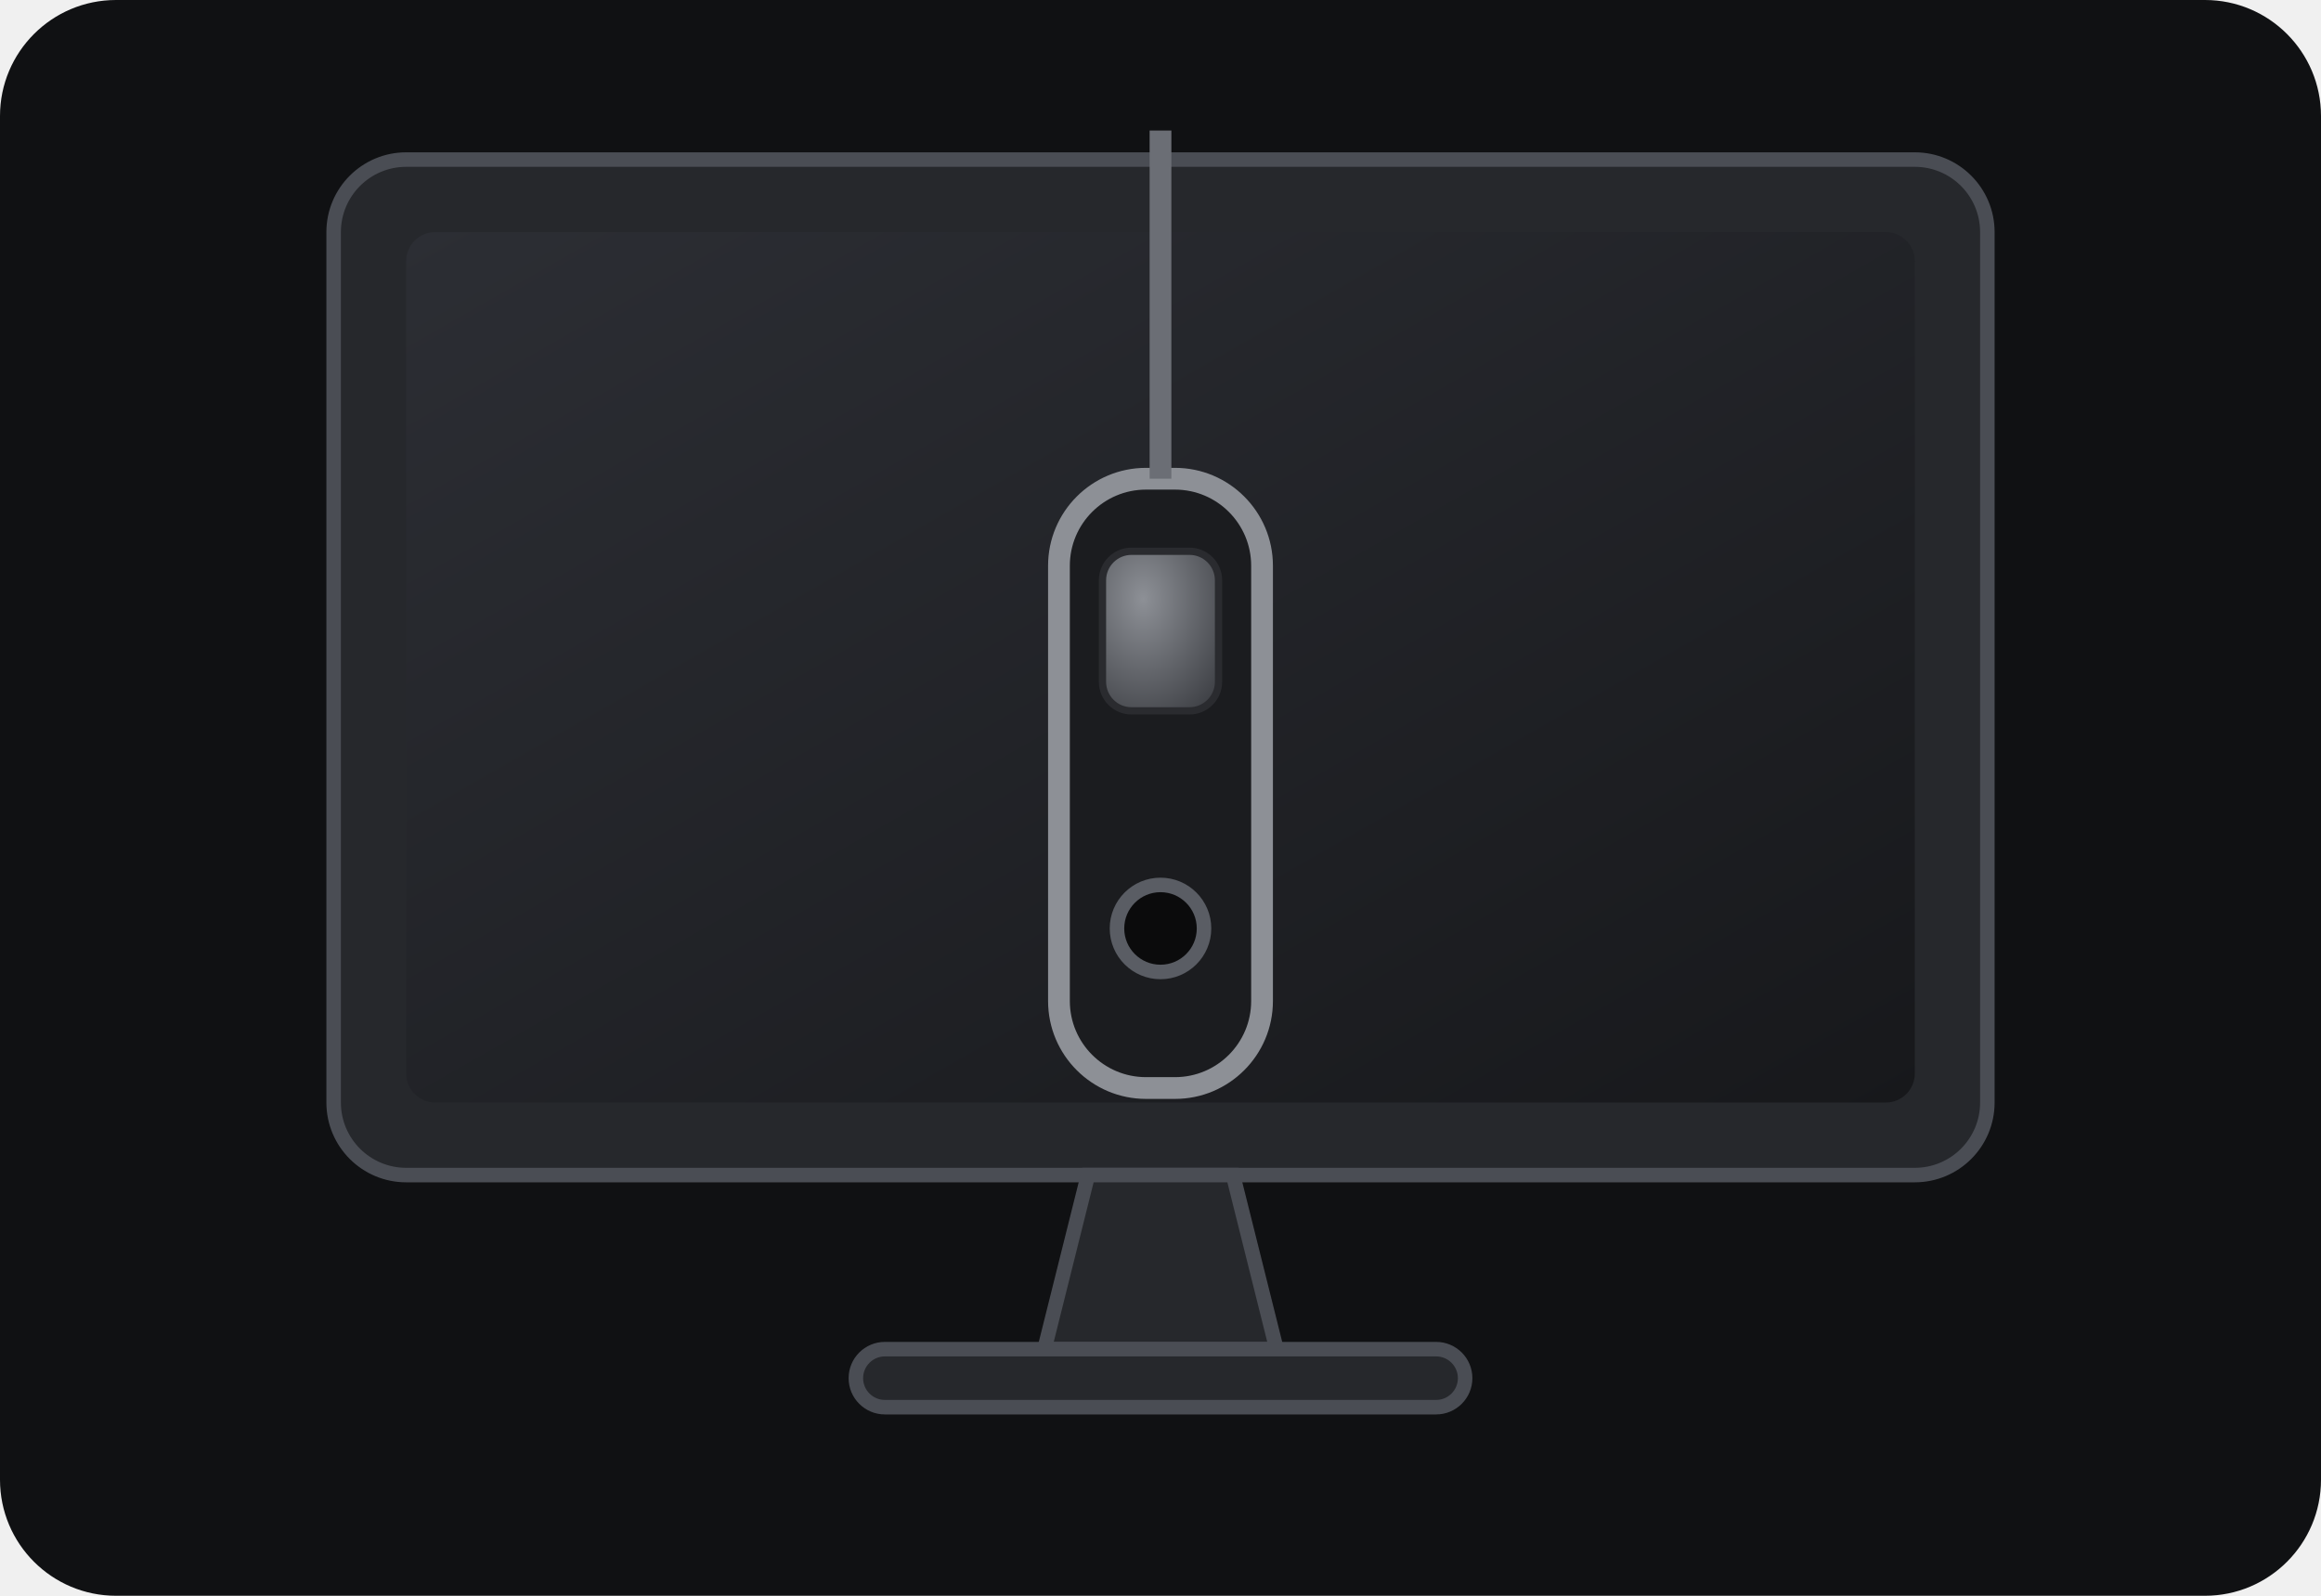
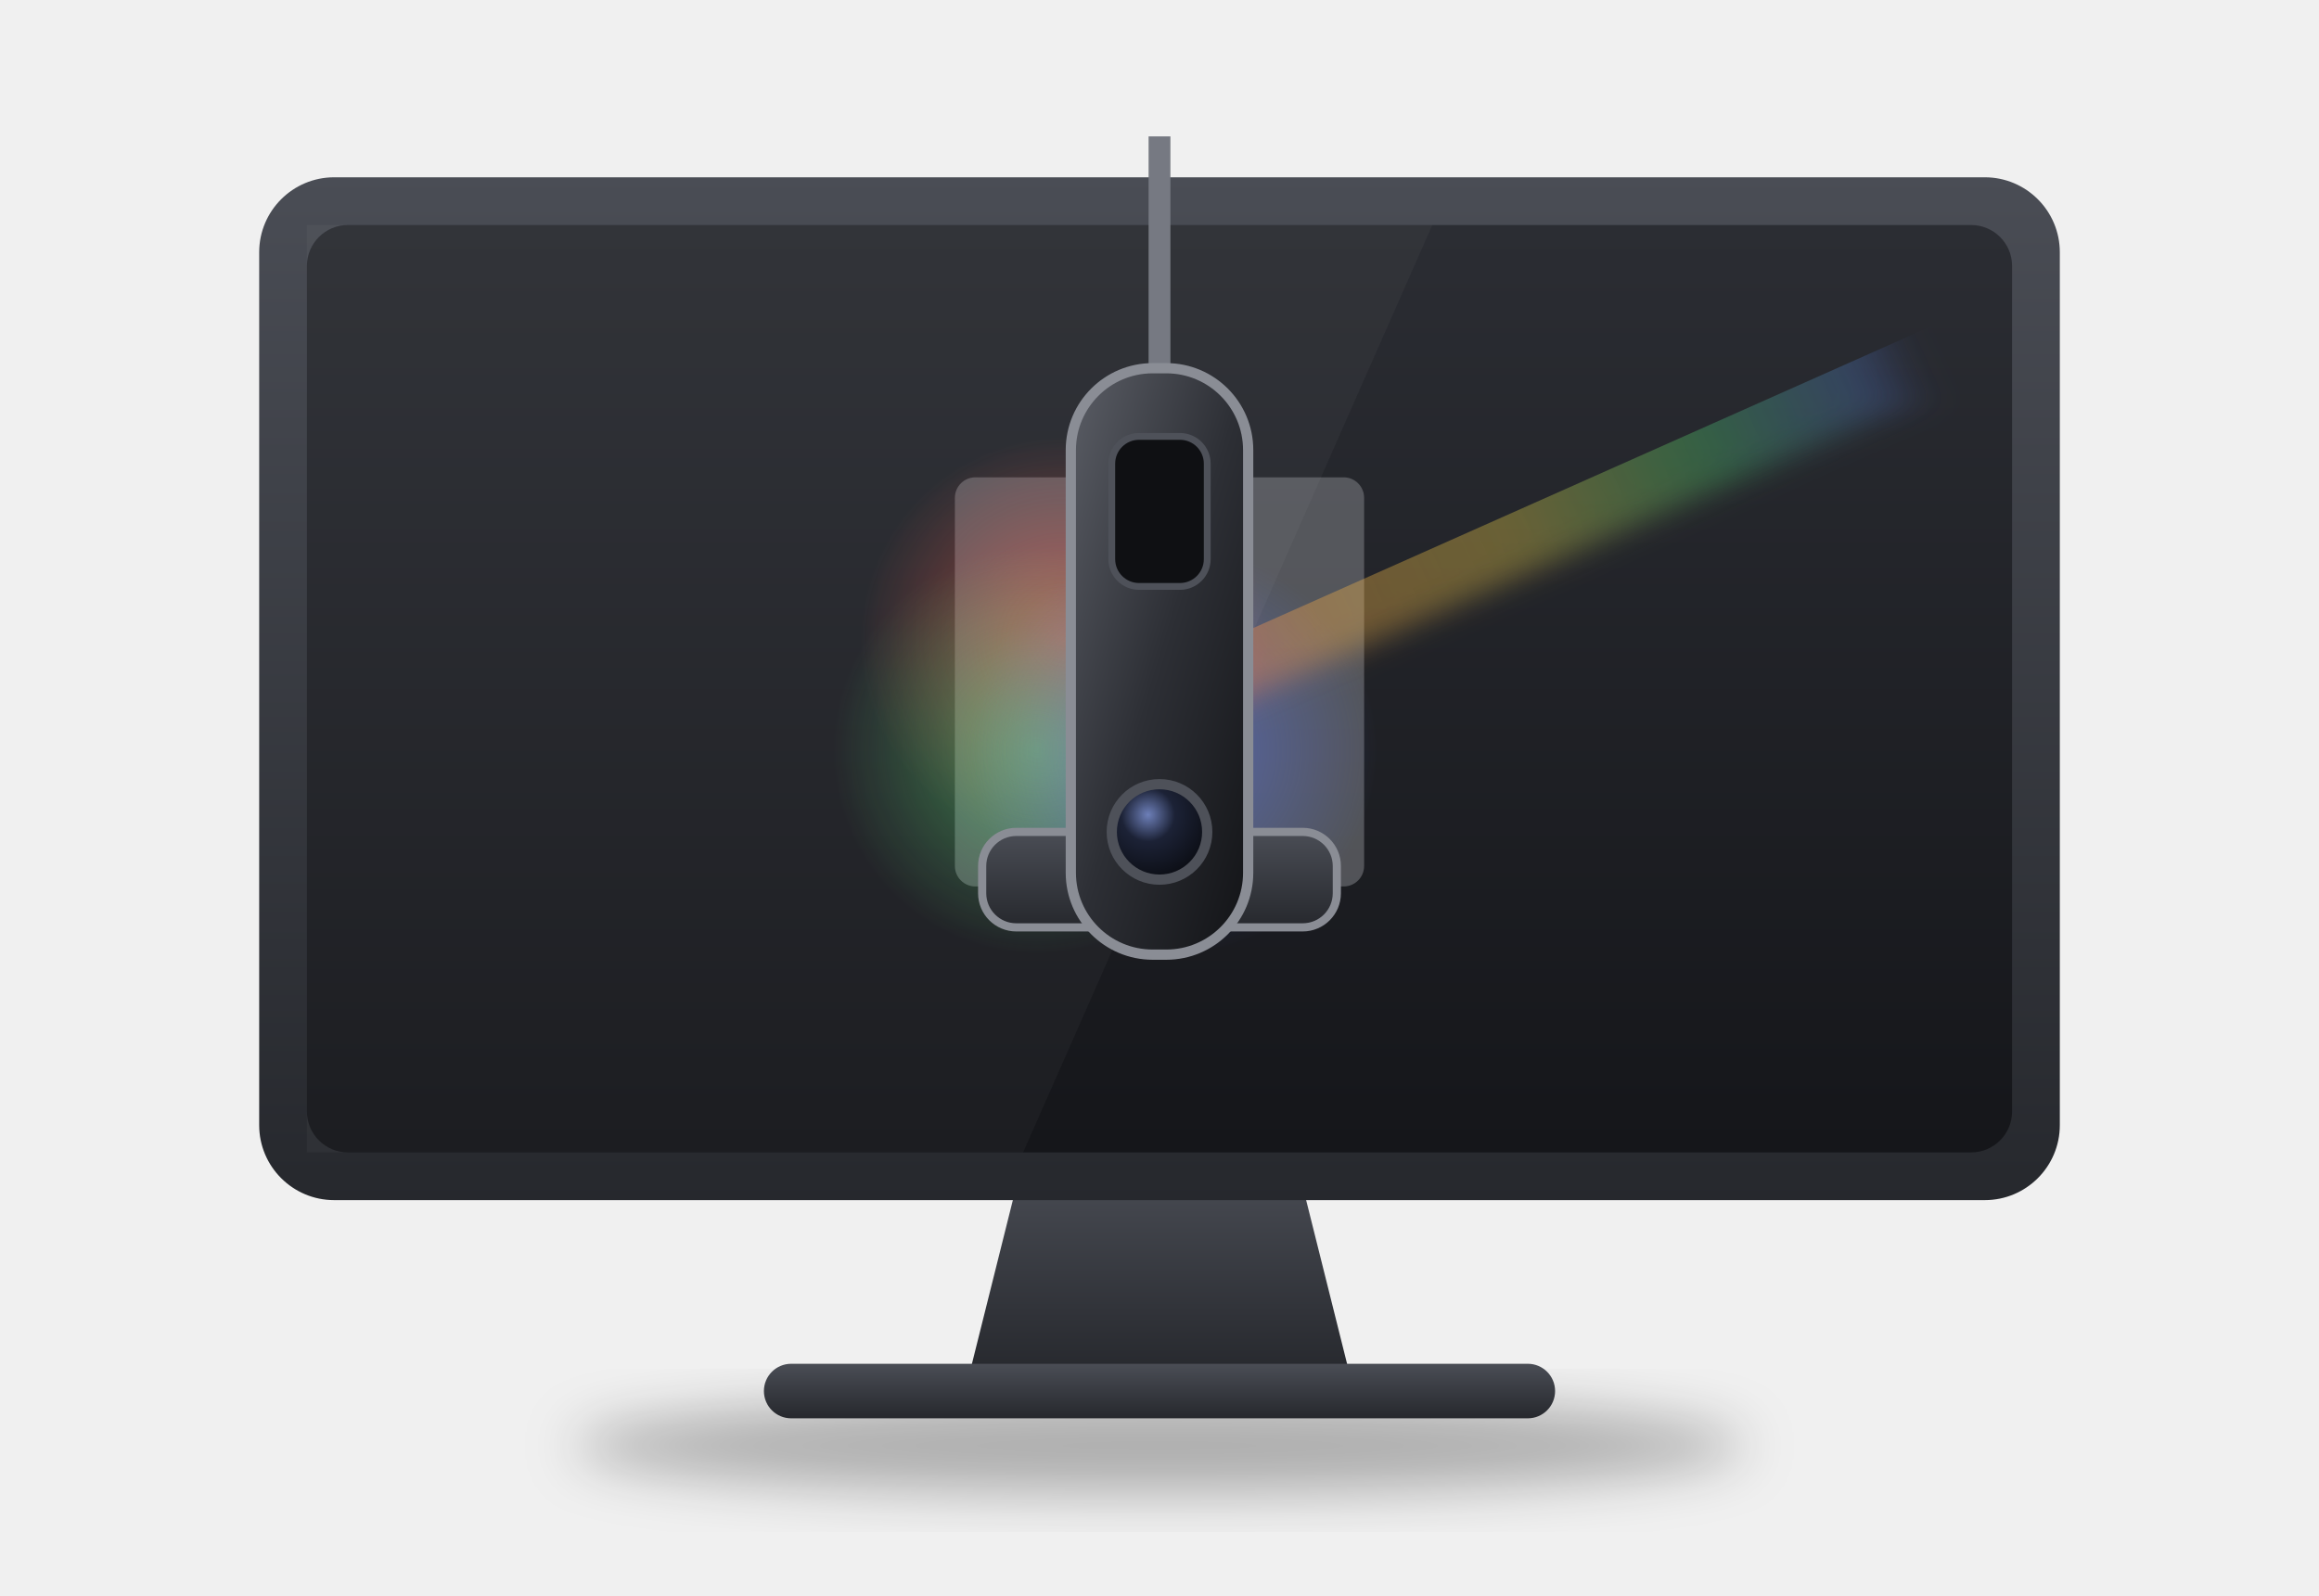
- <svg xmlns="http://www.w3.org/2000/svg" viewBox="0 0 320 220" width="320" height="220">
+ <svg xmlns="http://www.w3.org/2000/svg" viewBox="0 0 340 234" width="340" height="234">
  <defs>
-     <linearGradient id="scr" x1="0" y1="0" x2="1" y2="1">
-       <stop offset="0" stop-color="#2c2e34" />
-       <stop offset="1" stop-color="#17181b" />
+     <linearGradient id="glass" x1="0" y1="0" x2="0" y2="1">
+       <stop offset="0" stop-color="#2b2d33" />
+       <stop offset="1" stop-color="#15161a" />
    </linearGradient>
+     <linearGradient id="bezel" x1="0" y1="0" x2="0" y2="1">
+       <stop offset="0" stop-color="#4a4d55" />
+       <stop offset="1" stop-color="#26282d" />
+     </linearGradient>
+     <linearGradient id="body" x1="0" y1="0" x2="1" y2="1">
+       <stop offset="0" stop-color="#5b5e66" />
+       <stop offset=".5" stop-color="#2d2f35" />
+       <stop offset="1" stop-color="#121316" />
+     </linearGradient>
+     <radialGradient id="lens" cx=".38" cy=".32" r=".8">
+       <stop offset="0" stop-color="#6d7fb8" />
+       <stop offset=".35" stop-color="#1c2236" />
+       <stop offset="1" stop-color="#07080b" />
+     </radialGradient>
+     <radialGradient id="bloomR" cx=".5" cy=".5" r=".5">
+       <stop offset="0" stop-color="#ff5a4d" stop-opacity=".55" />
+       <stop offset="1" stop-color="#ff5a4d" stop-opacity="0" />
+     </radialGradient>
+     <radialGradient id="bloomG" cx=".5" cy=".5" r=".5">
+       <stop offset="0" stop-color="#59f07a" stop-opacity=".45" />
+       <stop offset="1" stop-color="#59f07a" stop-opacity="0" />
+     </radialGradient>
+     <radialGradient id="bloomB" cx=".5" cy=".5" r=".5">
+       <stop offset="0" stop-color="#5a7bff" stop-opacity=".5" />
+       <stop offset="1" stop-color="#5a7bff" stop-opacity="0" />
+     </radialGradient>
    <linearGradient id="beam" x1="0" y1="0" x2="1" y2="0">
      <stop offset="0" stop-color="#ff5a4d" />
-       <stop offset=".33" stop-color="#ffd84a" />
-       <stop offset=".66" stop-color="#4dff7a" />
-       <stop offset="1" stop-color="#4d8bff" />
+       <stop offset=".25" stop-color="#ffb347" />
+       <stop offset=".5" stop-color="#ffe14d" />
+       <stop offset=".75" stop-color="#59f07a" />
+       <stop offset="1" stop-color="#5a7bff" />
    </linearGradient>
-     <radialGradient id="metal" cx=".35" cy=".3" r=".9">
-       <stop offset="0" stop-color="#8d9096" />
-       <stop offset="1" stop-color="#3b3d42" />
-     </radialGradient>
+     <linearGradient id="fadeR" x1="0" y1="0" x2="1" y2="0">
+       <stop offset="0" stop-color="#fff" stop-opacity=".55" />
+       <stop offset="1" stop-color="#fff" stop-opacity="0" />
+     </linearGradient>
+     <mask id="beamMask">
+       <rect x="0" y="0" width="340" height="234" fill="url(#fadeR)" />
+     </mask>
+     <filter id="soft" x="-20%" y="-20%" width="140%" height="140%">
+       <feGaussianBlur stdDeviation="3" />
+     </filter>
+     <filter id="shadow" x="-30%" y="-30%" width="160%" height="170%">
+       <feGaussianBlur stdDeviation="4" />
+     </filter>
  </defs>
-   <rect x="0" y="0" width="320" height="220" rx="16" fill="#101113" />
-   <rect x="46" y="22" width="228" height="140" rx="10" fill="#26282c" stroke="#4a4d54" stroke-width="2" />
-   <rect x="56" y="32" width="208" height="120" rx="4" fill="url(#scr)" />
-   <path d="M150 162 L170 162 L176 186 L144 186 Z" fill="#26282c" stroke="#4a4d54" stroke-width="2" />
-   <rect x="118" y="186" width="84" height="8" rx="4" fill="#26282c" stroke="#4a4d54" stroke-width="2" />
-   <path d="M64 140 h192" stroke="url(#beam)" stroke-width="1.5" opacity=".35" />
-   <rect x="146" y="66" width="28" height="84" rx="12" fill="#1b1c1f" stroke="#8d9096" stroke-width="3" />
-   <rect x="152" y="76" width="16" height="22" rx="4" fill="url(#metal)" stroke="#2a2b2f" />
-   <circle cx="160" cy="128" r="6" fill="#0b0b0c" stroke="#5a5d64" stroke-width="2" />
-   <path d="M160 66 C160 46 160 34 160 18" stroke="#6b6e75" stroke-width="3" fill="none" />
+   <ellipse cx="170" cy="212" rx="86" ry="7" fill="#000" opacity=".28" filter="url(#shadow)" />
+   <path d="M150 170 L190 170 L198 202 L142 202 Z" fill="url(#bezel)" />
+   <rect x="112" y="200" width="116" height="8" rx="4" fill="url(#bezel)" />
+   <rect x="38" y="26" width="264" height="150" rx="11" fill="url(#bezel)" />
+   <rect x="45" y="33" width="250" height="136" rx="6" fill="url(#glass)" />
+   <rect x="140" y="70" width="60" height="60" rx="3" fill="#7d7f85" opacity=".55" />
+   <g transform="translate(170,100)">
+     <circle cx="-14" cy="-6" r="30" fill="url(#bloomR)" />
+     <circle cx="-18" cy="10" r="30" fill="url(#bloomG)" />
+     <circle cx="2" cy="10" r="30" fill="url(#bloomB)" />
+     <g mask="url(#beamMask)" transform="translate(-4,0) rotate(-24)" opacity=".7" filter="url(#soft)">
+       <rect x="0" y="-9" width="120" height="18" fill="url(#beam)" />
+     </g>
+   </g>
+   <path d="M45 33 H210 L150 169 H45 Z" fill="#fff" opacity=".035" />
+   <path d="M170 56 C170 42 170 34 170 20" stroke="#767982" stroke-width="3.2" fill="none" />
+   <rect x="144" y="122" width="52" height="14" rx="5" fill="url(#bezel)" stroke="#8a8d95" stroke-width="1.2" />
+   <rect x="157" y="54" width="26" height="86" rx="12" fill="url(#body)" stroke="#8a8d95" stroke-width="1.5" />
+   <rect x="163" y="64" width="14" height="22" rx="4" fill="#0f1013" stroke="#4e5159" />
+   <circle cx="170" cy="122" r="7" fill="url(#lens)" stroke="#4e5159" stroke-width="1.5" />
</svg>
